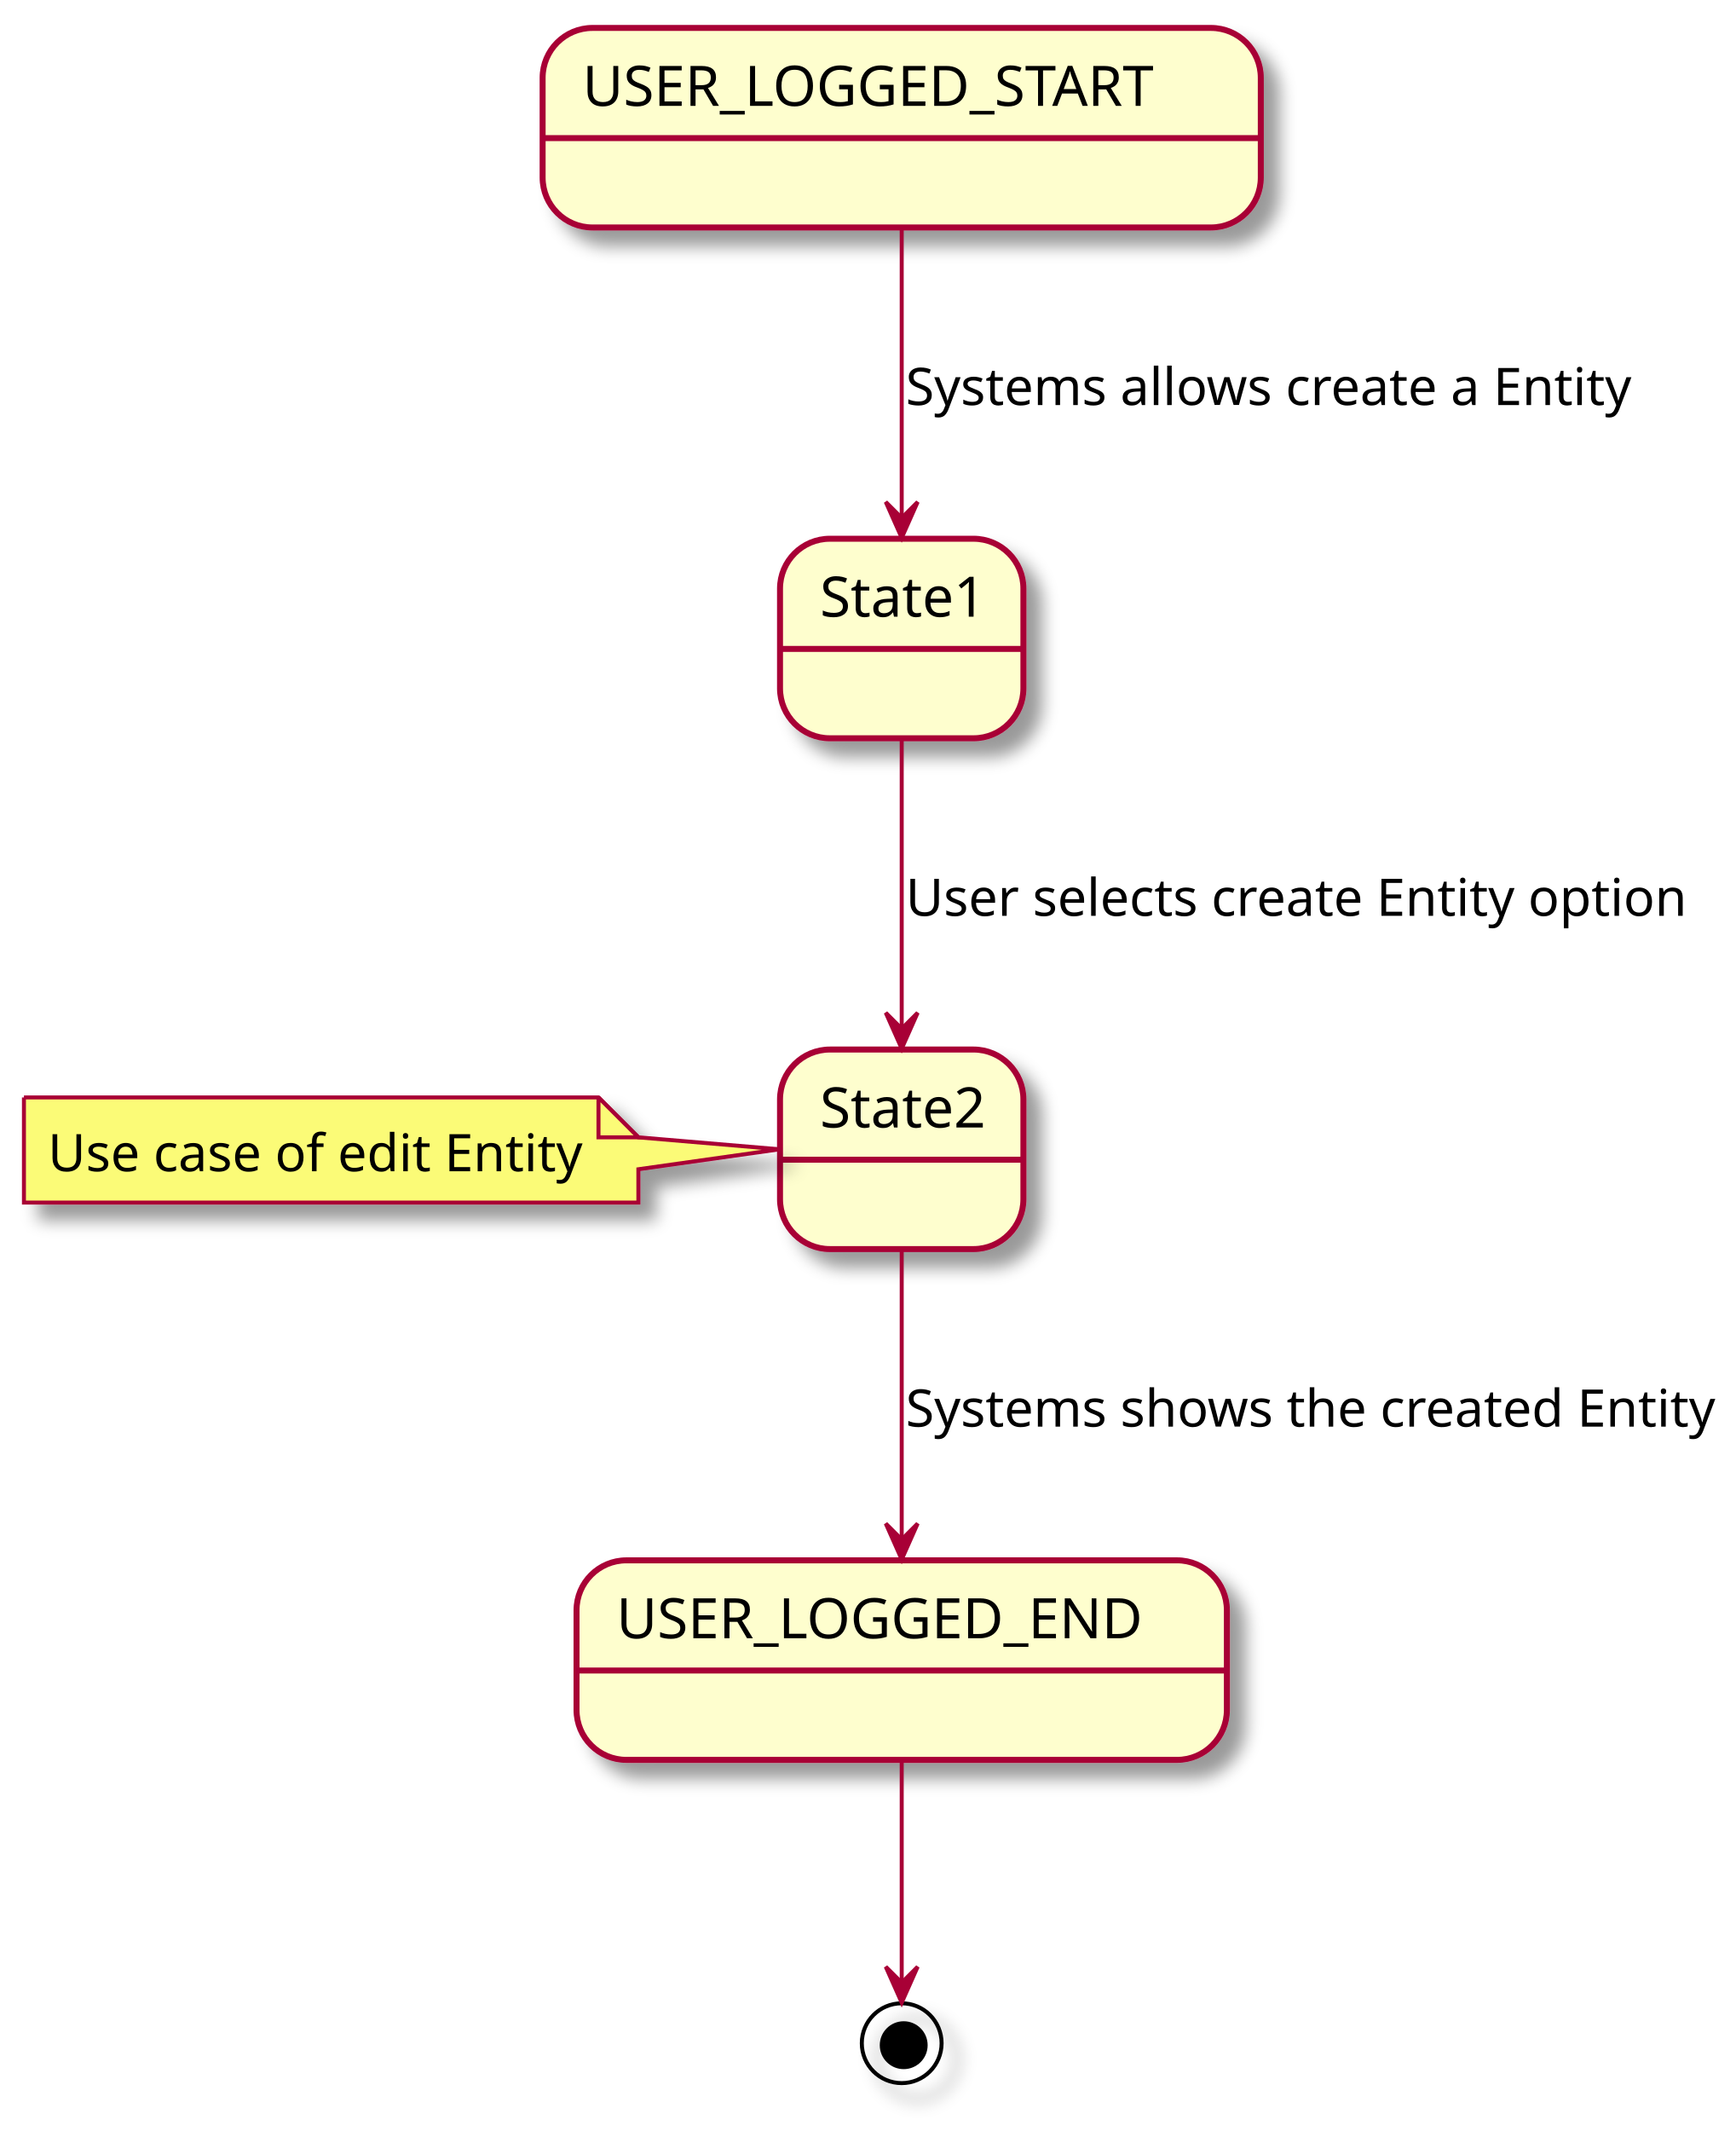
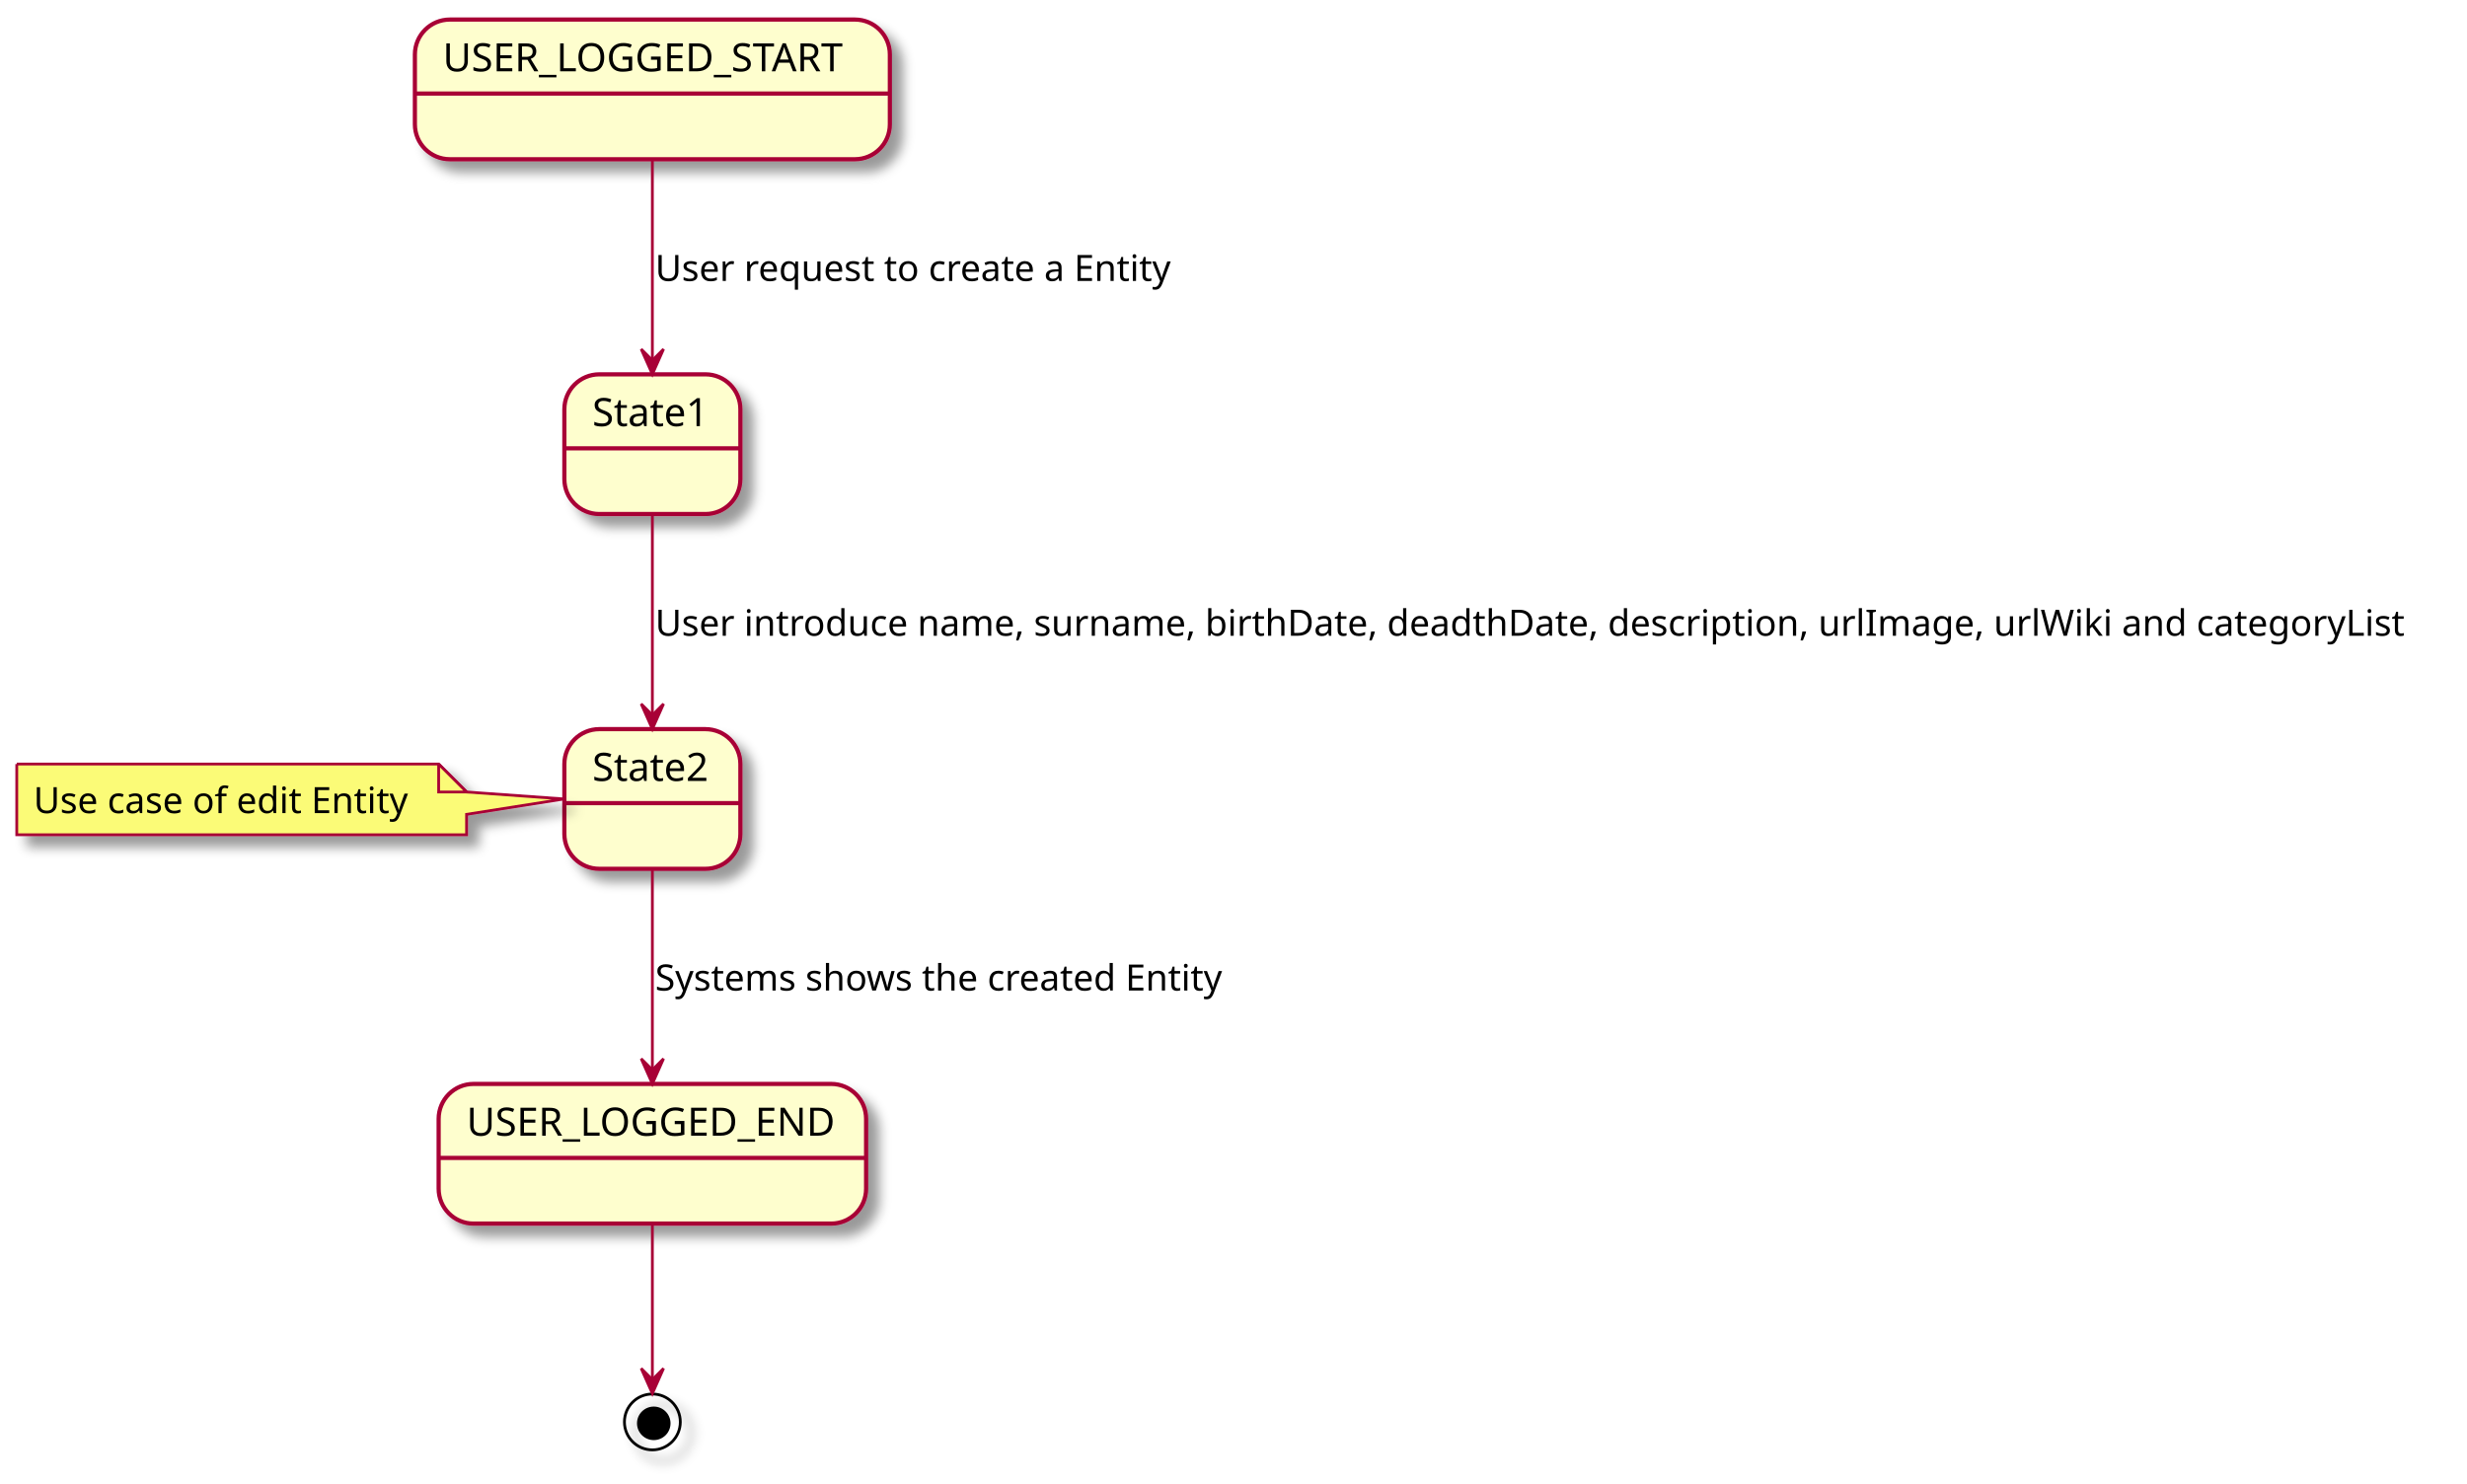
- <svg xmlns="http://www.w3.org/2000/svg" contentScriptType="application/ecmascript" contentStyleType="text/css" height="534px" preserveAspectRatio="none" style="width:435px;height:534px;" version="1.1" viewBox="0 0 435 534" width="435px" zoomAndPan="magnify">
+ <svg xmlns="http://www.w3.org/2000/svg" contentScriptType="application/ecmascript" contentStyleType="text/css" height="531px" preserveAspectRatio="none" style="width:883px;height:531px;" version="1.1" viewBox="0 0 883 531" width="883px" zoomAndPan="magnify">
  <defs>
-     <filter height="300%" id="f1pee4fkl5kbuv" width="300%" x="-1" y="-1">
+     <filter height="300%" id="f14tdvvvgu7nlv" width="300%" x="-1" y="-1">
      <feGaussianBlur result="blurOut" stdDeviation="2.0" />
      <feColorMatrix in="blurOut" result="blurOut2" type="matrix" values="0 0 0 0 0 0 0 0 0 0 0 0 0 0 0 0 0 0 .4 0" />
      <feOffset dx="4.0" dy="4.0" in="blurOut2" result="blurOut3" />
      <feBlend in="SourceGraphic" in2="blurOut3" mode="normal" />
    </filter>
  </defs>
  <g>
    <g id="USER_LOGGED_START">
-       <rect fill="#FEFECE" filter="url(#f1pee4fkl5kbuv)" height="50" rx="12.5" ry="12.5" style="stroke:#A80036;stroke-width:1.5;" width="180" x="136" y="7" />
-       <line style="stroke:#A80036;stroke-width:1.5;" x1="136" x2="316" y1="34.609" y2="34.609" />
-       <text fill="#000000" font-family="sans-serif" font-size="14" lengthAdjust="spacing" textLength="160" x="146" y="26.533">USER_LOGGED_START</text>
+       <rect fill="#FEFECE" filter="url(#f14tdvvvgu7nlv)" height="50" rx="12.5" ry="12.5" style="stroke:#A80036;stroke-width:1.5;" width="170" x="148.5" y="7" />
+       <line style="stroke:#A80036;stroke-width:1.5;" x1="148.5" x2="318.5" y1="33.488" y2="33.488" />
+       <text fill="#000000" font-family="sans-serif" font-size="14" lengthAdjust="spacing" textLength="150" x="158.5" y="25.535">USER_LOGGED_START</text>
    </g>
    <g id="State1">
-       <rect fill="#FEFECE" filter="url(#f1pee4fkl5kbuv)" height="50" rx="12.5" ry="12.5" style="stroke:#A80036;stroke-width:1.5;" width="61" x="195.5" y="135" />
-       <line style="stroke:#A80036;stroke-width:1.5;" x1="195.5" x2="256.5" y1="162.609" y2="162.609" />
-       <text fill="#000000" font-family="sans-serif" font-size="14" lengthAdjust="spacing" textLength="41" x="205.5" y="154.533">State1</text>
+       <rect fill="#FEFECE" filter="url(#f14tdvvvgu7nlv)" height="50" rx="12.5" ry="12.5" style="stroke:#A80036;stroke-width:1.5;" width="63" x="202" y="134" />
+       <line style="stroke:#A80036;stroke-width:1.5;" x1="202" x2="265" y1="160.488" y2="160.488" />
+       <text fill="#000000" font-family="sans-serif" font-size="14" lengthAdjust="spacing" textLength="43" x="212" y="152.535">State1</text>
    </g>
    <g id="State2">
-       <rect fill="#FEFECE" filter="url(#f1pee4fkl5kbuv)" height="50" rx="12.5" ry="12.5" style="stroke:#A80036;stroke-width:1.5;" width="61" x="195.5" y="263" />
-       <line style="stroke:#A80036;stroke-width:1.5;" x1="195.5" x2="256.5" y1="290.609" y2="290.609" />
-       <text fill="#000000" font-family="sans-serif" font-size="14" lengthAdjust="spacing" textLength="41" x="205.5" y="282.533">State2</text>
+       <rect fill="#FEFECE" filter="url(#f14tdvvvgu7nlv)" height="50" rx="12.5" ry="12.5" style="stroke:#A80036;stroke-width:1.5;" width="63" x="202" y="261" />
+       <line style="stroke:#A80036;stroke-width:1.5;" x1="202" x2="265" y1="287.488" y2="287.488" />
+       <text fill="#000000" font-family="sans-serif" font-size="14" lengthAdjust="spacing" textLength="43" x="212" y="279.535">State2</text>
    </g>
-     <path d="M6,275 L6,301.352 A0,0 0 0 0 6,301.352 L160,301.352 A0,0 0 0 0 160,301.352 L160,293 L195.36,288 L160,285 L160,285 L150,275 L6,275 A0,0 0 0 0 6,275 " fill="#FBFB77" filter="url(#f1pee4fkl5kbuv)" style="stroke:#A80036;stroke-width:1.0;" />
-     <path d="M150,275 L150,285 L160,285 L150,275 " fill="#FBFB77" style="stroke:#A80036;stroke-width:1.0;" />
-     <text fill="#000000" font-family="sans-serif" font-size="13" lengthAdjust="spacing" textLength="133" x="12" y="293.495">Use case of edit Entity</text>
+     <path d="M6,273.5 L6,298.81 A0,0 0 0 0 6,298.81 L167,298.81 A0,0 0 0 0 167,298.81 L167,291.5 L201.89,286 L167,283.5 L167,283.5 L157,273.5 L6,273.5 A0,0 0 0 0 6,273.5 " fill="#FBFB77" filter="url(#f14tdvvvgu7nlv)" style="stroke:#A80036;stroke-width:1.0;" />
+     <path d="M157,273.5 L157,283.5 L167,283.5 L157,273.5 " fill="#FBFB77" style="stroke:#A80036;stroke-width:1.0;" />
+     <text fill="#000000" font-family="sans-serif" font-size="13" lengthAdjust="spacing" textLength="140" x="12" y="291.068">Use case of edit Entity</text>
    <g id="USER_LOGGED_END">
-       <rect fill="#FEFECE" filter="url(#f1pee4fkl5kbuv)" height="50" rx="12.5" ry="12.5" style="stroke:#A80036;stroke-width:1.5;" width="163" x="144.5" y="391" />
-       <line style="stroke:#A80036;stroke-width:1.5;" x1="144.5" x2="307.5" y1="418.609" y2="418.609" />
-       <text fill="#000000" font-family="sans-serif" font-size="14" lengthAdjust="spacing" textLength="143" x="154.5" y="410.533">USER_LOGGED_END</text>
+       <rect fill="#FEFECE" filter="url(#f14tdvvvgu7nlv)" height="50" rx="12.5" ry="12.5" style="stroke:#A80036;stroke-width:1.5;" width="153" x="157" y="388" />
+       <line style="stroke:#A80036;stroke-width:1.5;" x1="157" x2="310" y1="414.488" y2="414.488" />
+       <text fill="#000000" font-family="sans-serif" font-size="14" lengthAdjust="spacing" textLength="133" x="167" y="406.535">USER_LOGGED_END</text>
    </g>
-     <ellipse cx="226" cy="512" filter="url(#f1pee4fkl5kbuv)" rx="10" ry="10" style="stroke:#000000;stroke-width:1.0;fill:none;" />
-     <ellipse cx="226.5" cy="512.5" fill="#000000" rx="6" ry="6" style="stroke:none;stroke-width:1.0;" />
-     <path d="M226,57.29 C226,77.95 226,107.67 226,129.65 " fill="none" id="USER_LOGGED_START-to-State1" style="stroke:#A80036;stroke-width:1.0;" />
-     <polygon fill="#A80036" points="226,134.78,230,125.78,226,129.78,222,125.78,226,134.78" style="stroke:#A80036;stroke-width:1.0;" />
-     <text fill="#000000" font-family="sans-serif" font-size="13" lengthAdjust="spacing" textLength="181" x="227" y="101.495">Systems allows create a Entity</text>
-     <path d="M226,185.29 C226,205.95 226,235.67 226,257.65 " fill="none" id="State1-to-State2" style="stroke:#A80036;stroke-width:1.0;" />
-     <polygon fill="#A80036" points="226,262.78,230,253.78,226,257.78,222,253.78,226,262.78" style="stroke:#A80036;stroke-width:1.0;" />
-     <text fill="#000000" font-family="sans-serif" font-size="13" lengthAdjust="spacing" textLength="190" x="227" y="229.495">User selects create Entity option</text>
-     <path d="M226,313.29 C226,333.95 226,363.67 226,385.65 " fill="none" id="State2-to-USER_LOGGED_END" style="stroke:#A80036;stroke-width:1.0;" />
-     <polygon fill="#A80036" points="226,390.78,230,381.78,226,385.78,222,381.78,226,390.78" style="stroke:#A80036;stroke-width:1.0;" />
-     <text fill="#000000" font-family="sans-serif" font-size="13" lengthAdjust="spacing" textLength="200" x="227" y="357.495">Systems shows the created Entity</text>
-     <path d="M226,441.21 C226,458.84 226,482.13 226,496.84 " fill="none" id="USER_LOGGED_END-to-*end" style="stroke:#A80036;stroke-width:1.0;" />
-     <polygon fill="#A80036" points="226,501.84,230,492.84,226,496.84,222,492.84,226,501.84" style="stroke:#A80036;stroke-width:1.0;" />
+     <ellipse cx="233.5" cy="509" filter="url(#f14tdvvvgu7nlv)" rx="10" ry="10" style="stroke:#000000;stroke-width:1.0;fill:none;" />
+     <ellipse cx="234" cy="509.5" fill="#000000" rx="6" ry="6" style="stroke:none;stroke-width:1.0;" />
+     <path d="M233.5,57.1 C233.5,77.59 233.5,107.08 233.5,128.88 " fill="none" id="USER_LOGGED_START-to-State1" style="stroke:#A80036;stroke-width:1.0;" />
+     <polygon fill="#A80036" points="233.5,133.97,237.5,124.97,233.5,128.97,229.5,124.97,233.5,133.97" style="stroke:#A80036;stroke-width:1.0;" />
+     <text fill="#000000" font-family="sans-serif" font-size="13" lengthAdjust="spacing" textLength="189" x="234.5" y="100.568">User request to create a Entity</text>
+     <path d="M233.5,184.1 C233.5,204.59 233.5,234.08 233.5,255.88 " fill="none" id="State1-to-State2" style="stroke:#A80036;stroke-width:1.0;" />
+     <polygon fill="#A80036" points="233.5,260.97,237.5,251.97,233.5,255.97,229.5,251.97,233.5,260.97" style="stroke:#A80036;stroke-width:1.0;" />
+     <text fill="#000000" font-family="sans-serif" font-size="13" lengthAdjust="spacing" textLength="641" x="234.5" y="227.568">User introduce name, surname, birthDate, deadthDate, description, urlImage, urlWiki and categoryList</text>
+     <path d="M233.5,311.1 C233.5,331.59 233.5,361.08 233.5,382.88 " fill="none" id="State2-to-USER_LOGGED_END" style="stroke:#A80036;stroke-width:1.0;" />
+     <polygon fill="#A80036" points="233.5,387.97,237.5,378.97,233.5,382.97,229.5,378.97,233.5,387.97" style="stroke:#A80036;stroke-width:1.0;" />
+     <text fill="#000000" font-family="sans-serif" font-size="13" lengthAdjust="spacing" textLength="210" x="234.5" y="354.568">Systems shows the created Entity</text>
+     <path d="M233.5,438.21 C233.5,455.84 233.5,479.13 233.5,493.84 " fill="none" id="USER_LOGGED_END-to-*end" style="stroke:#A80036;stroke-width:1.0;" />
+     <polygon fill="#A80036" points="233.5,498.84,237.5,489.84,233.5,493.84,229.5,489.84,233.5,498.84" style="stroke:#A80036;stroke-width:1.0;" />
  </g>
</svg>
